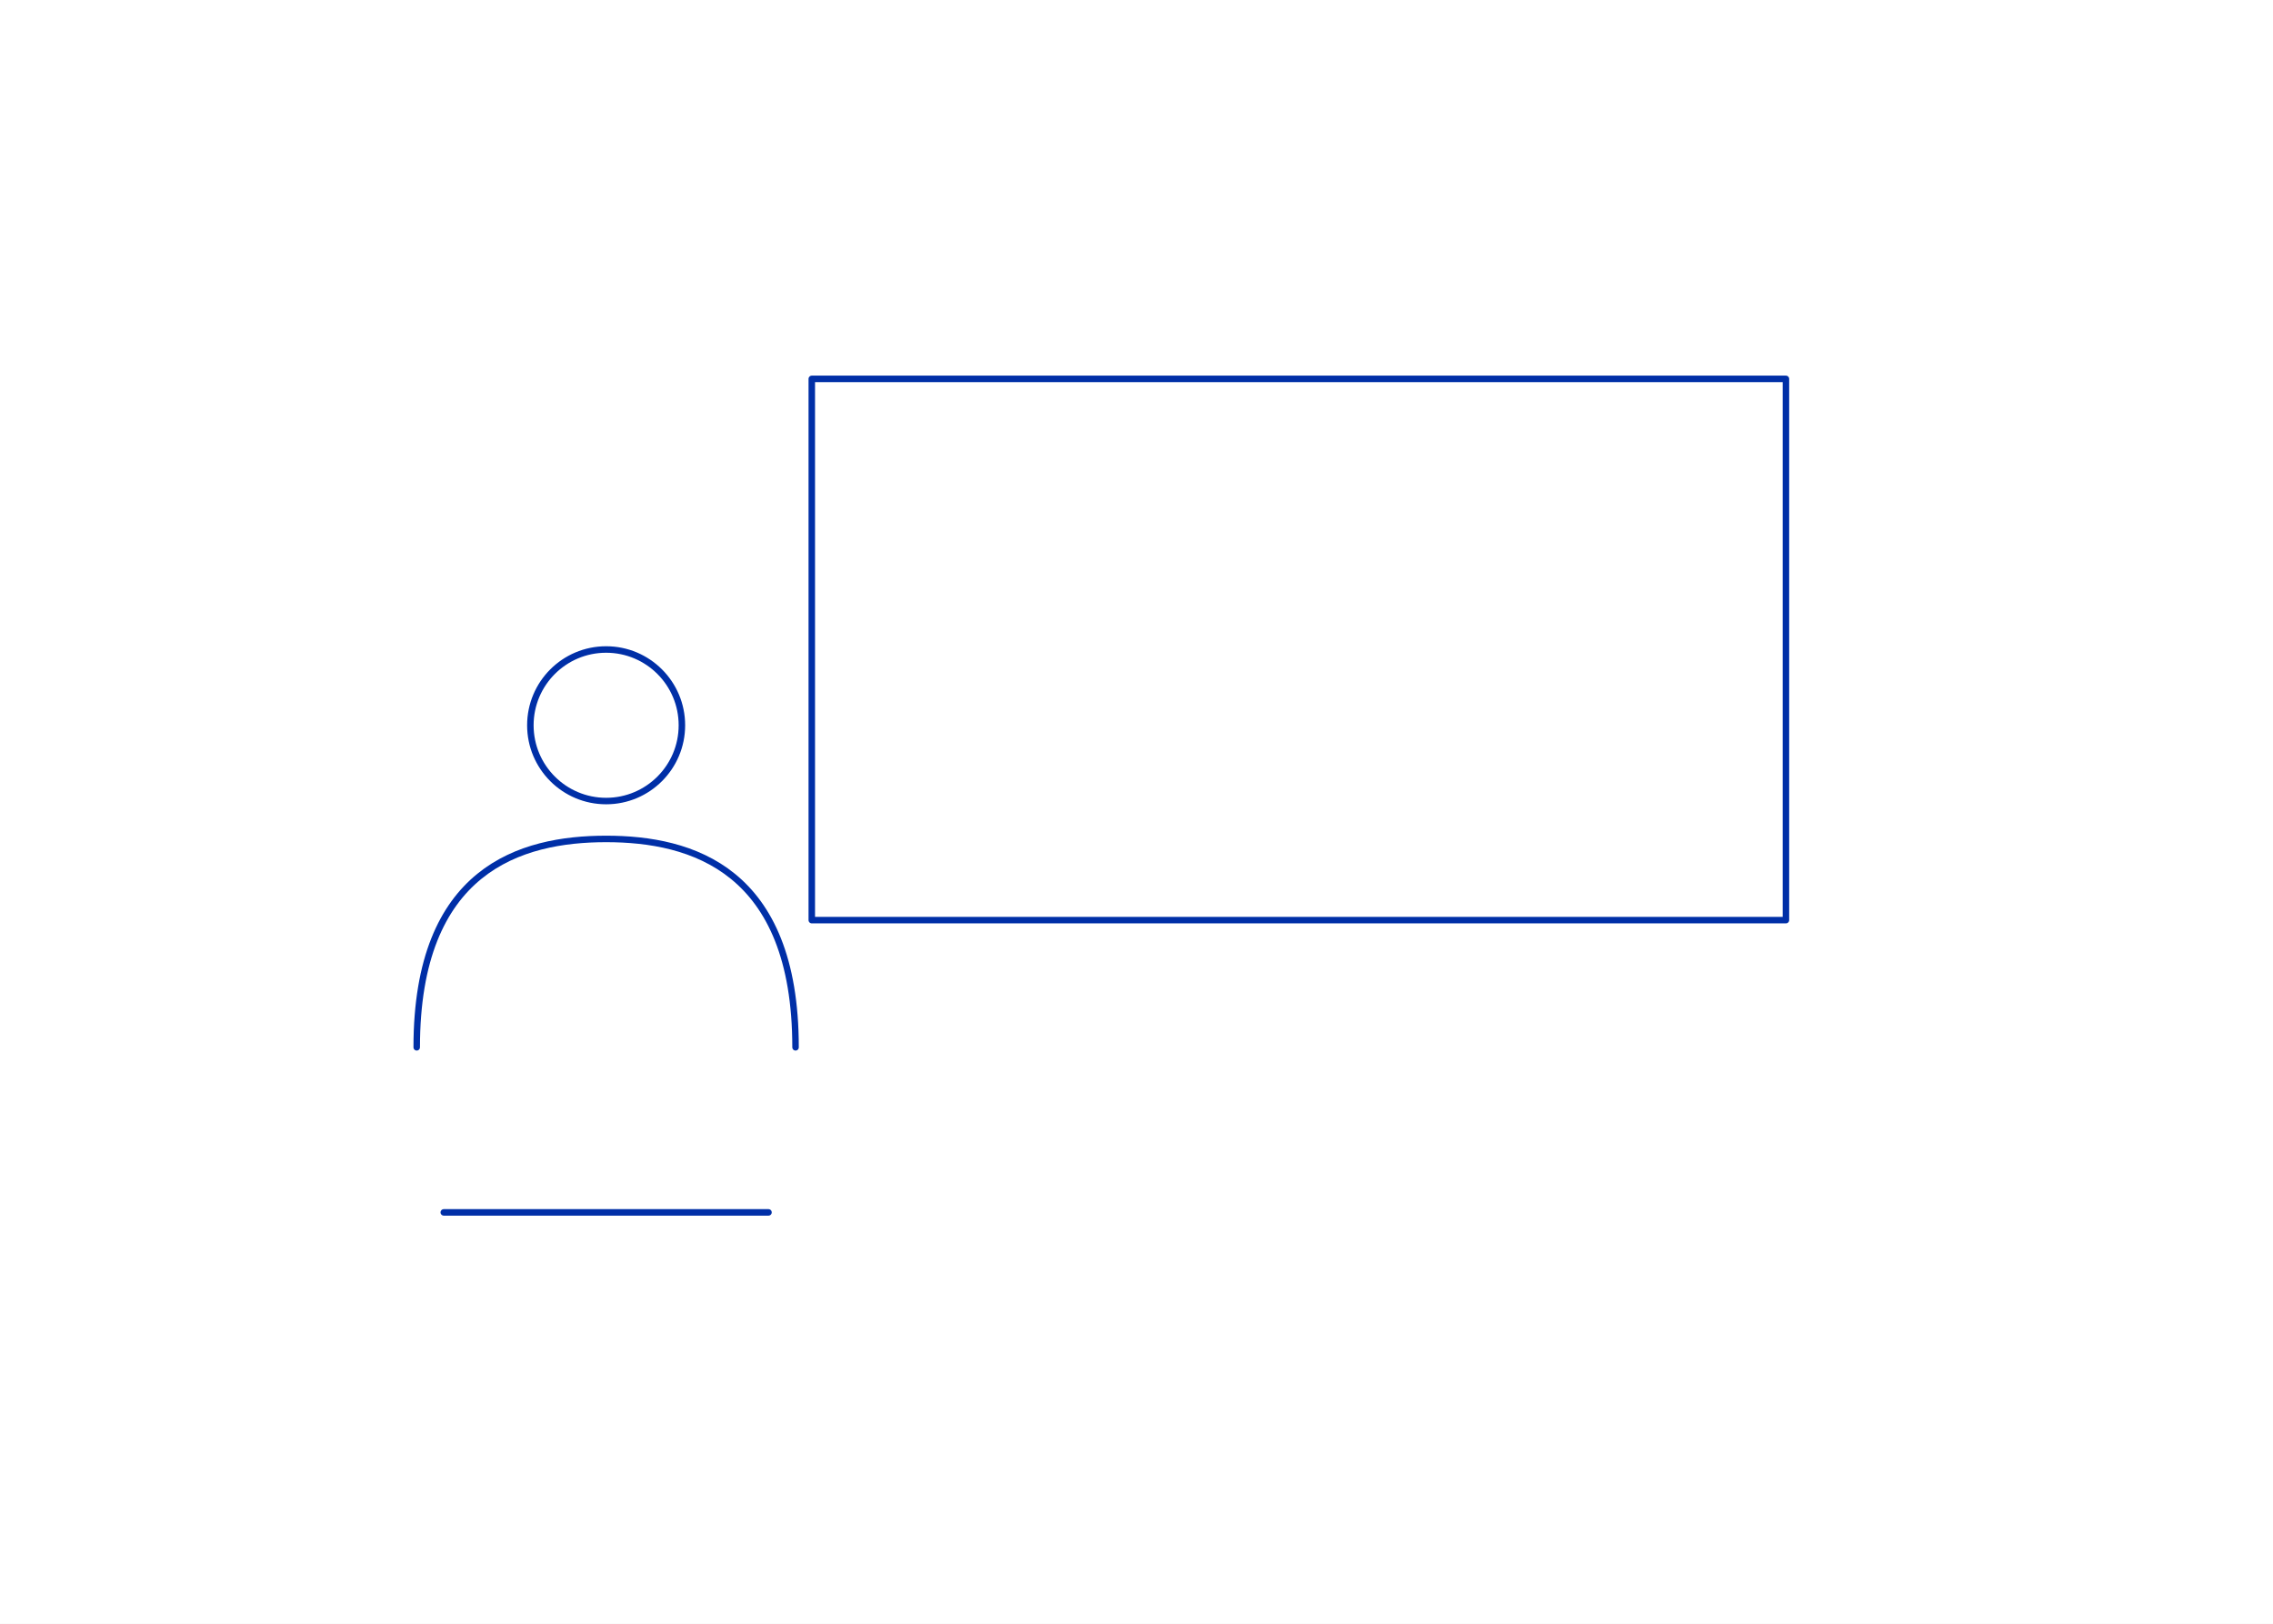
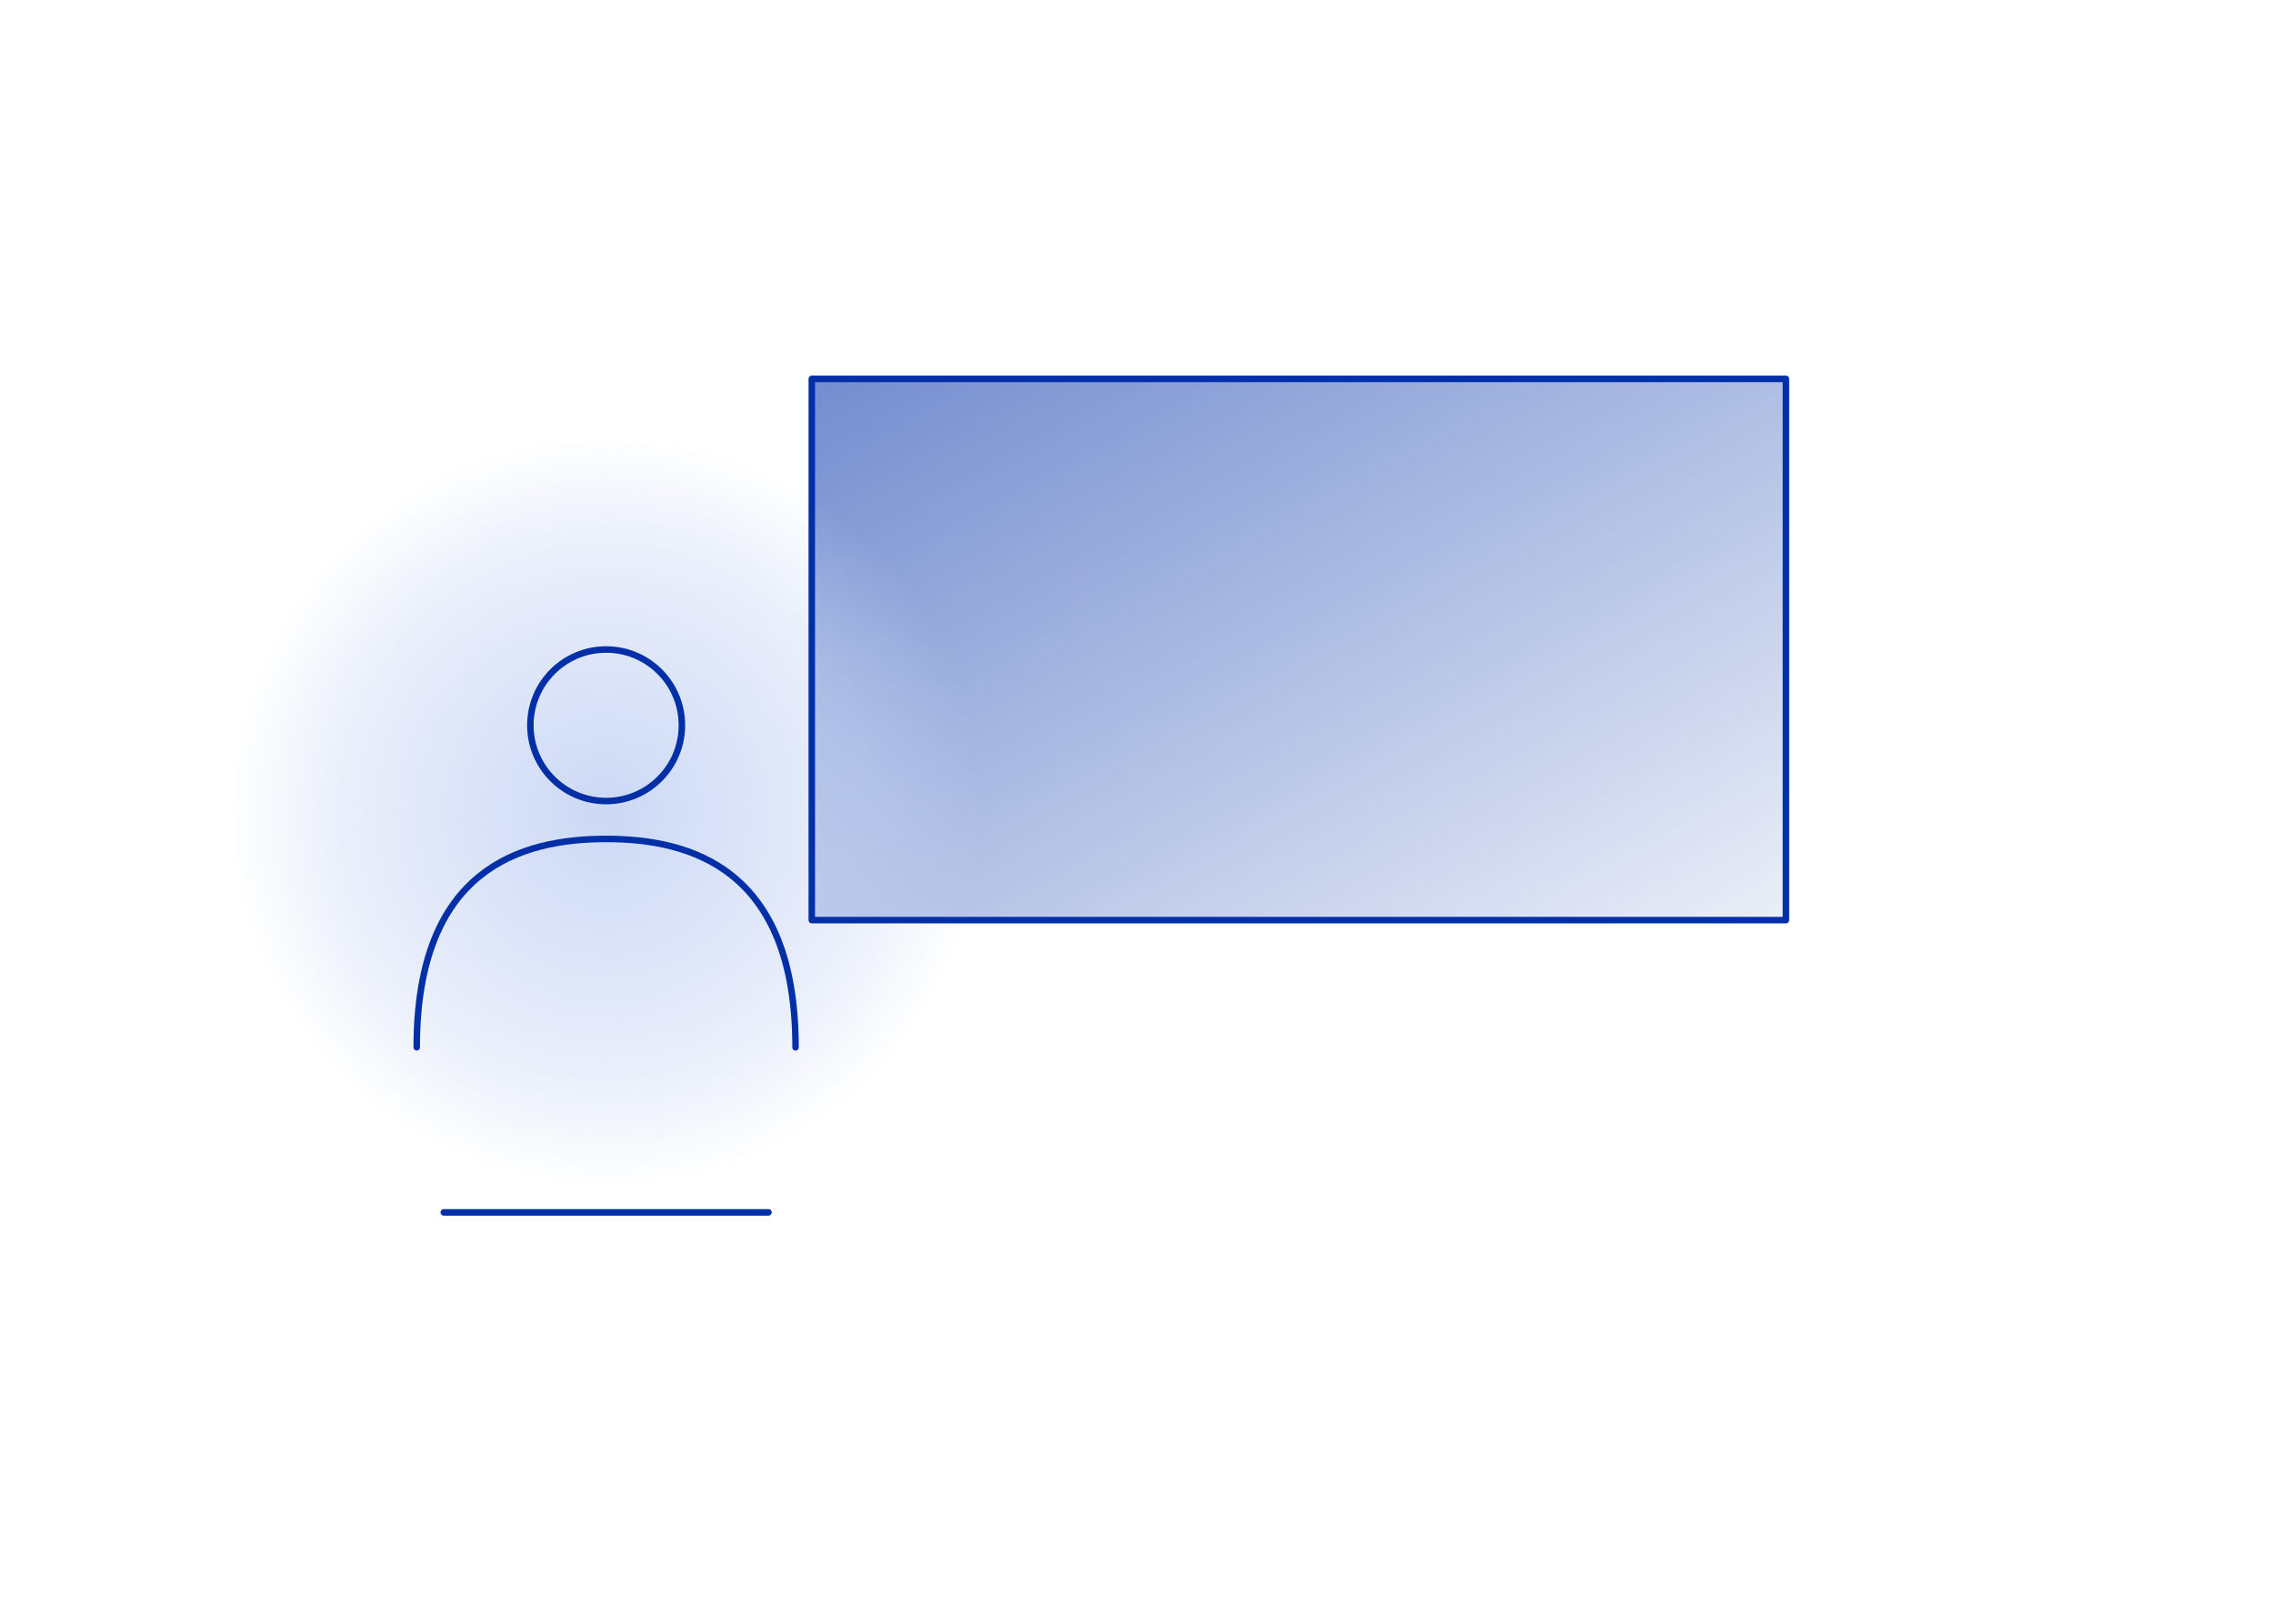
<svg xmlns="http://www.w3.org/2000/svg" viewBox="0 0 420 300" preserveAspectRatio="xMidYMid slice" aria-hidden="true">
+   <defs>
+     <linearGradient id="s" x1="0" y1="0" x2="1" y2="1">
+       <stop offset="0" stop-color="#002FA7" stop-opacity="0.55" />
+       <stop offset="1" stop-color="#002FA7" stop-opacity="0.08" />
+     </linearGradient>
+     <radialGradient id="h" cx="0.5" cy="0.5" r="0.5">
+       <stop offset="0" stop-color="#C9D6F4" stop-opacity="0.95" />
+       <stop offset="0.7" stop-color="#C9D6F4" stop-opacity="0.4" />
+       <stop offset="1" stop-color="#C9D6F4" stop-opacity="0" />
+     </radialGradient>
+   </defs>
  <rect width="420" height="300" fill="#fff" />
+   <rect x="150" y="70" width="180" height="100" fill="url(#s)" />
+   <circle cx="112" cy="150" r="70" fill="url(#h)" />
  <g fill="none" stroke="#002FA7" stroke-linecap="round" stroke-linejoin="round">
    <path d="M150,70 L330,70 L330,170 L150,170 Z" stroke-width="1.2" stroke-opacity="1.0" vector-effect="non-scaling-stroke" />
    <circle cx="112.0" cy="134.0" r="14.0" stroke-width="1.2" stroke-opacity="1.0" vector-effect="non-scaling-stroke" />
    <path d="M77.0,193.5 C77.0,160.6 96.2,155.0 112.0,155.0 C127.8,155.0 147.0,160.6 147.0,193.5" stroke-width="1.2" stroke-opacity="1.0" vector-effect="non-scaling-stroke" />
    <path d="M82,224 L142,224" stroke-width="1.2" stroke-opacity="1.0" vector-effect="non-scaling-stroke" />
  </g>
</svg>
